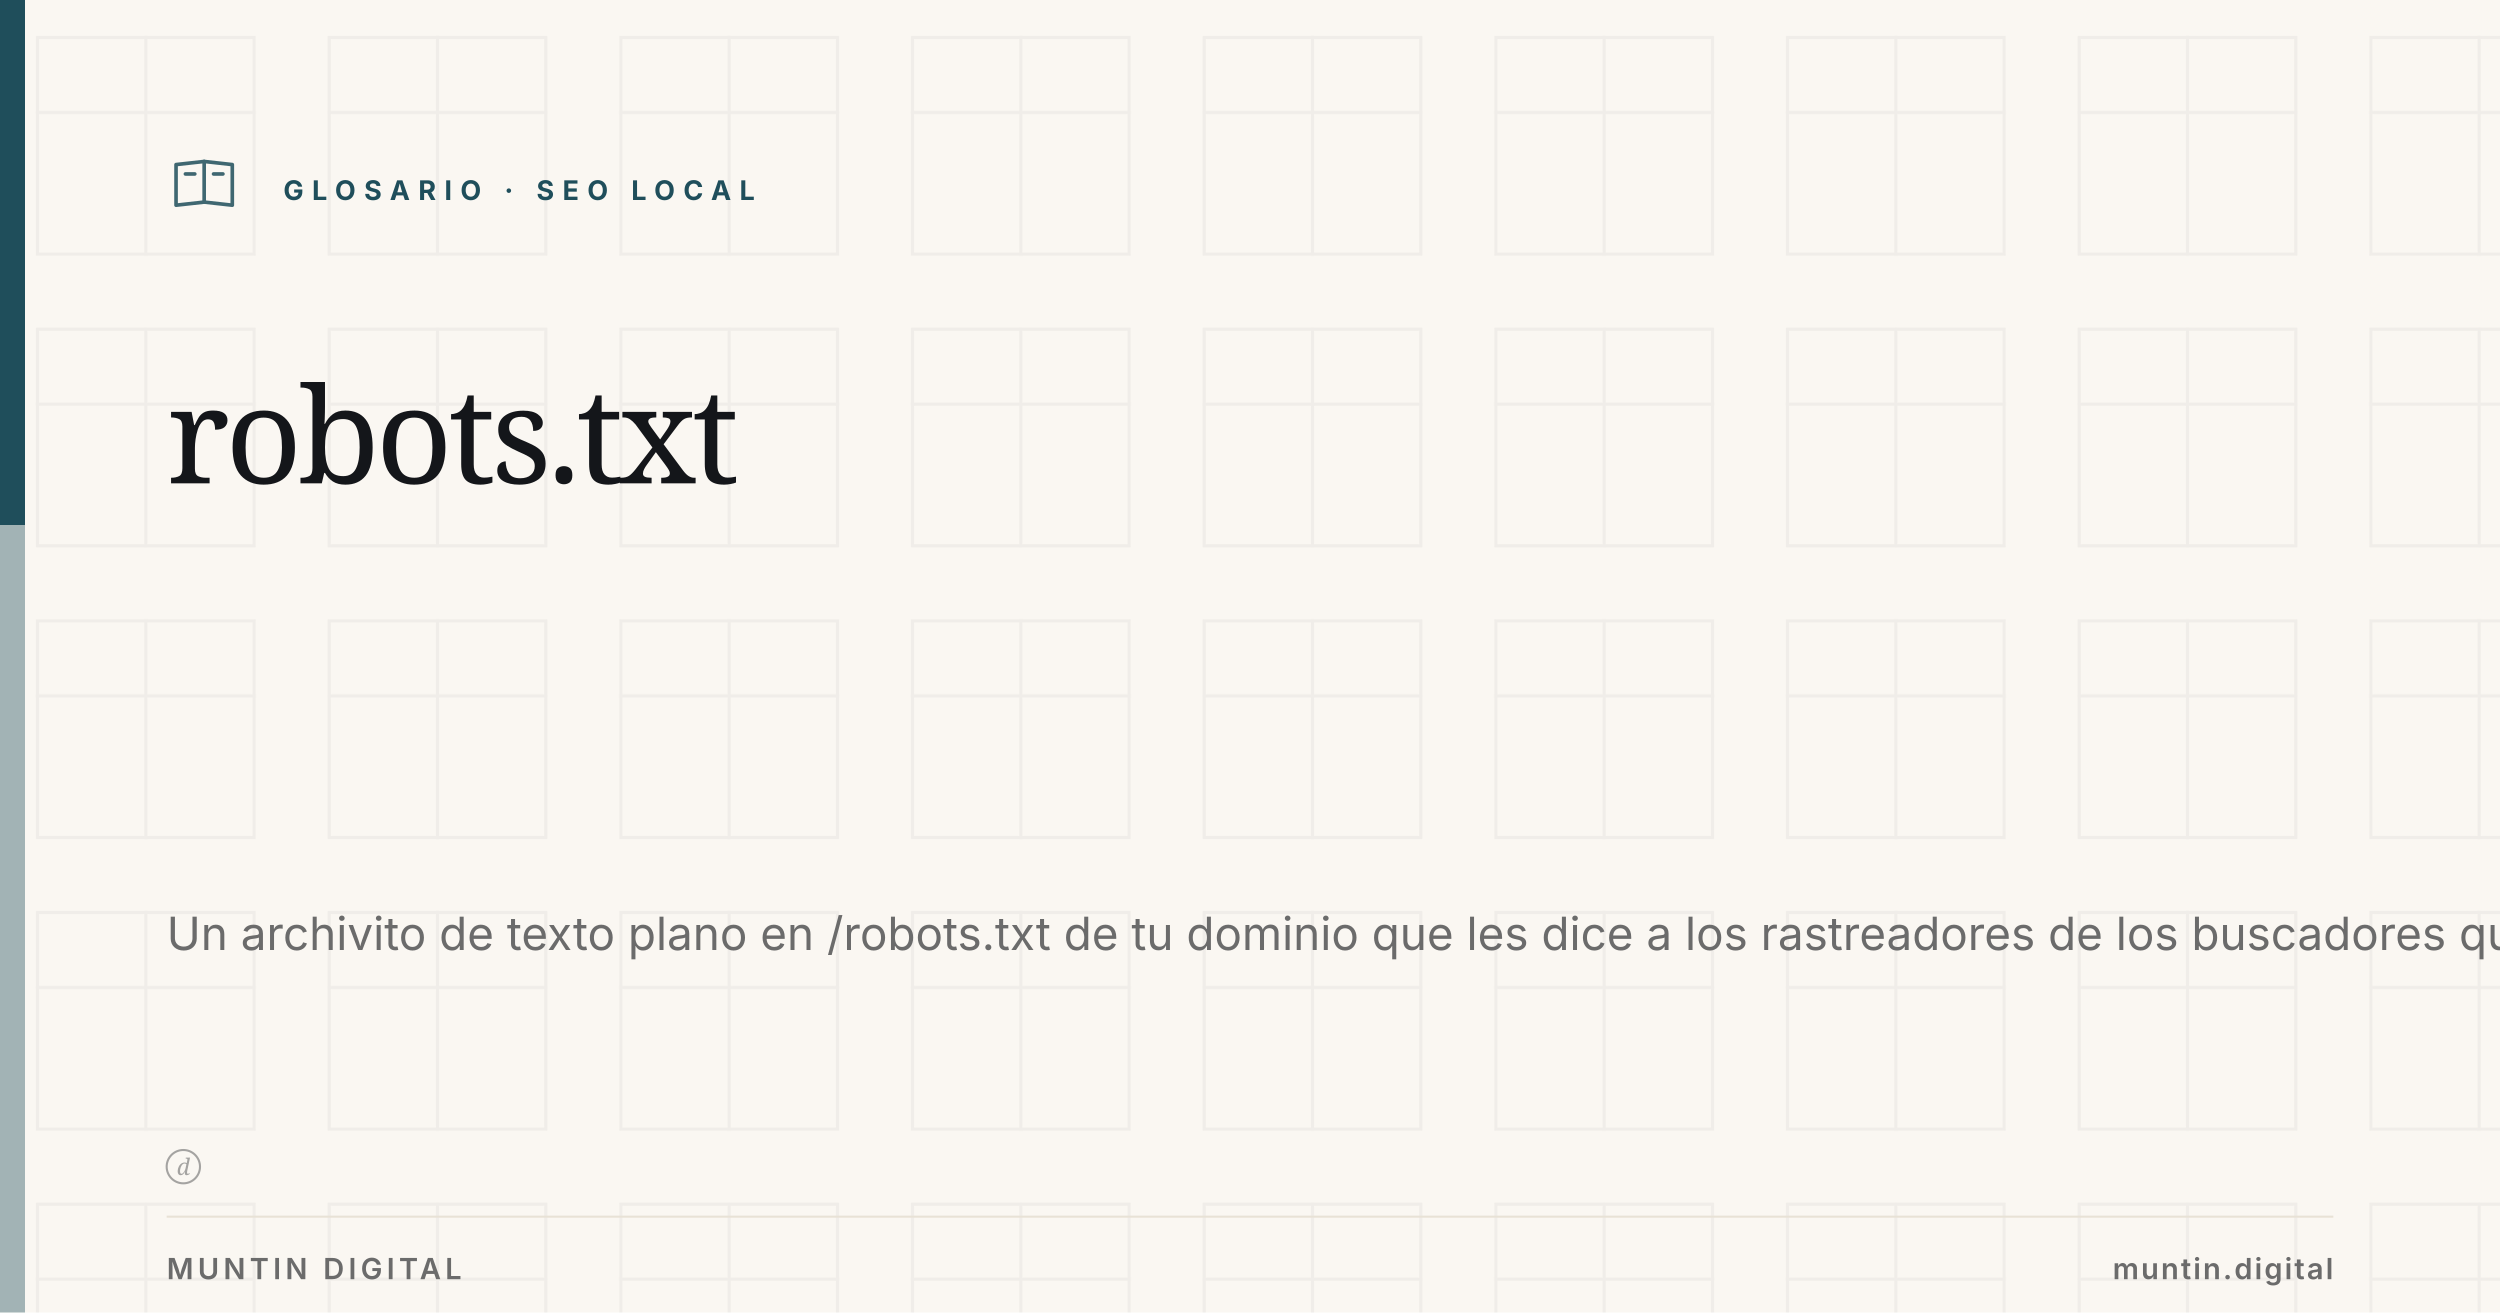
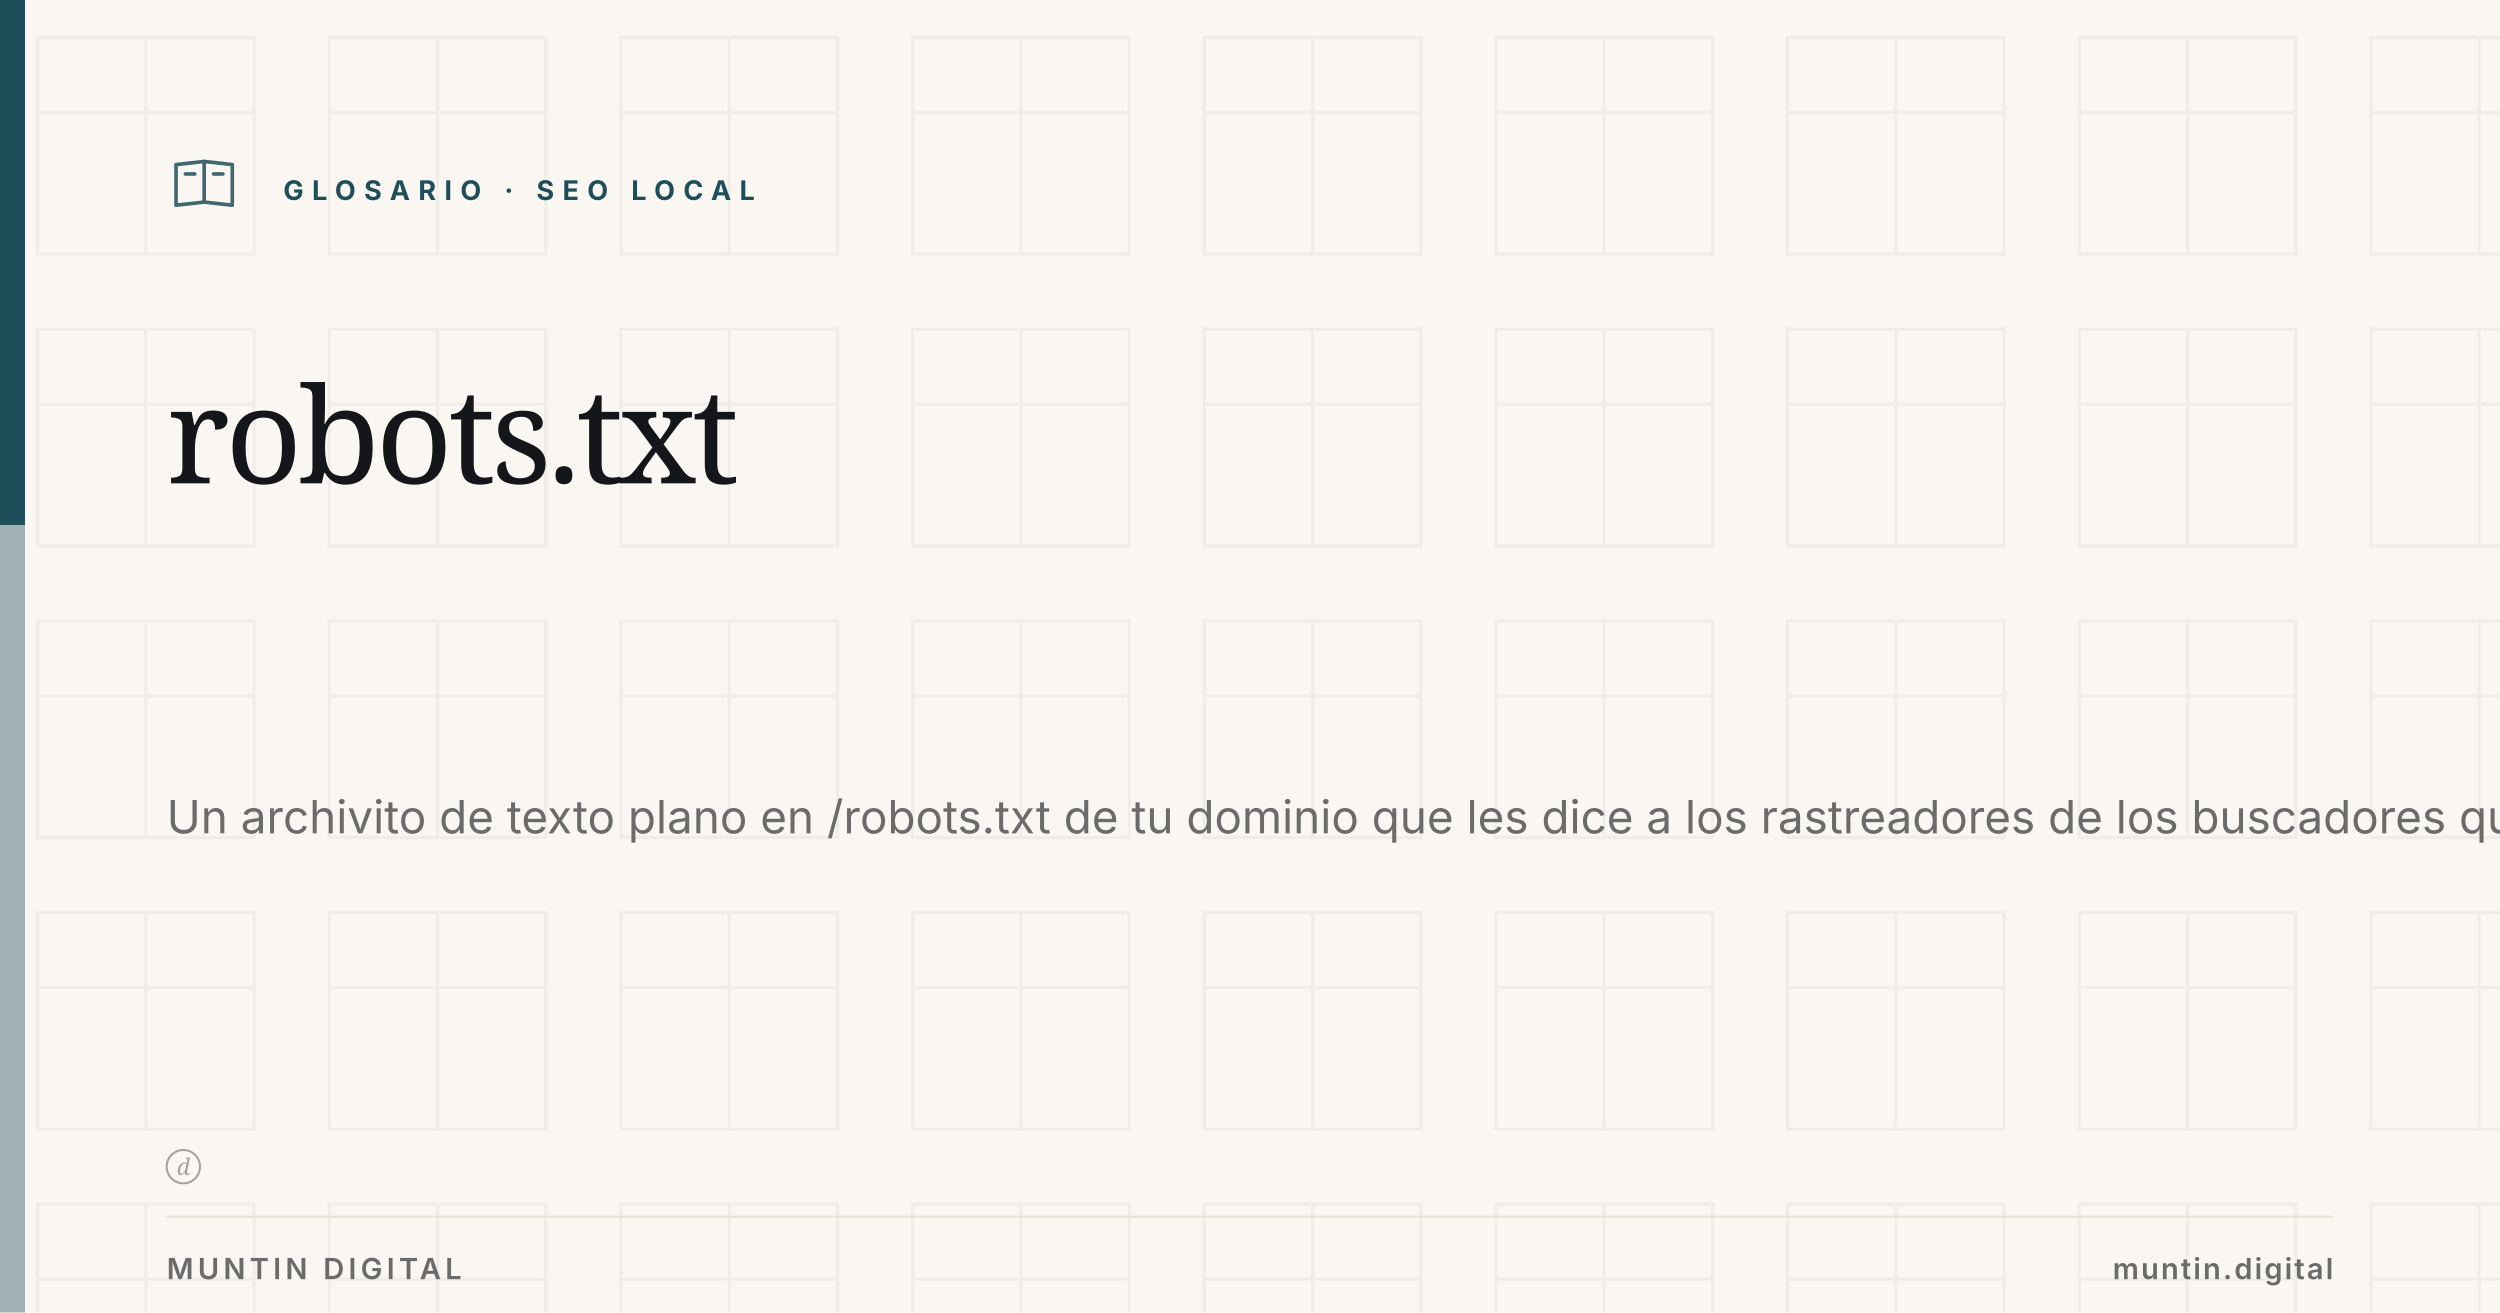
<svg xmlns="http://www.w3.org/2000/svg" viewBox="0 0 1200 630" width="1200" height="630">
  <rect width="1200" height="630" fill="#FAF7F2" />
  <defs>
    <pattern id="muntinField" x="0" y="0" width="140" height="140" patternUnits="userSpaceOnUse">
      <g transform="translate(18, 18)" fill="none" stroke="#14161A" stroke-width="1.5" stroke-linecap="square" stroke-linejoin="miter">
        <rect x="0" y="0" width="104" height="104" />
        <line x1="52" y1="0" x2="52" y2="104" />
        <line x1="0" y1="36" x2="104" y2="36" />
      </g>
    </pattern>
  </defs>
  <rect width="1200" height="630" fill="url(#muntinField)" opacity="0.045" />
  <rect x="0" y="0" width="12" height="252" fill="#1F4E5B" />
  <rect x="0" y="252" width="12" height="378" fill="#1F4E5B" opacity="0.4" />
  <g transform="translate(80, 70) scale(1.5)" fill="none" stroke="#1F4E5B" stroke-width="1.167" stroke-linecap="round" stroke-linejoin="round" color="#1F4E5B" opacity="0.85">
    <path d="M3 6 L12 5 L21 6 L21 19 L12 18 L3 19 Z" />
    <line x1="12" y1="5" x2="12" y2="18" />
    <line x1="6" y1="9" x2="9" y2="9" />
    <line x1="15" y1="9" x2="18" y2="9" />
  </g>
  <text x="136" y="96" font-family="Inter, Arial, sans-serif" font-size="13" font-weight="700" letter-spacing="4" fill="#1F4E5B">GLOSARIO · SEO LOCAL</text>
  <text x="80" y="232" font-family="Fraunces, Georgia, serif" font-size="64" font-weight="500" letter-spacing="-2" fill="#14161A">robots.txt</text>
-   <text x="80" y="456" font-family="Inter, Arial, sans-serif" font-size="22" font-weight="400" fill="#6B6B6B">Un archivito de texto plano en /robots.txt de tu dominio que les dice a los rastreadores de los buscadores qué partes del sitio pueden leer y cuáles no. Suele ser un archivo de…</text>
+   <text x="80" y="400" font-family="Inter, Arial, sans-serif" font-size="22" font-weight="400" fill="#6B6B6B">Un archivito de texto plano en /robots.txt de tu dominio que les dice a los rastreadores de los buscadores qué partes del sitio pueden leer y cuáles no. Suele ser un archivo de…</text>
  <g transform="translate(80, 552)" fill="#6B6B6B" opacity="0.6">
    <circle cx="8" cy="8" r="8" fill="none" stroke="#6B6B6B" stroke-width="1" />
    <text x="8" y="12" text-anchor="middle" font-family="Fraunces, Georgia, serif" font-style="italic" font-size="11" font-weight="500" fill="#6B6B6B">d</text>
  </g>
  <line x1="80" y1="584" x2="1120" y2="584" stroke="#E8E2D6" stroke-width="1" />
  <text x="80" y="614" font-family="Inter, Arial, sans-serif" font-size="14" font-weight="600" letter-spacing="2" fill="#6B6B6B">MUNTIN DIGITAL</text>
  <text x="1120" y="614" text-anchor="end" font-family="Inter, Arial, sans-serif" font-size="14" font-weight="600" letter-spacing="1" fill="#6B6B6B">muntin.digital</text>
</svg>
